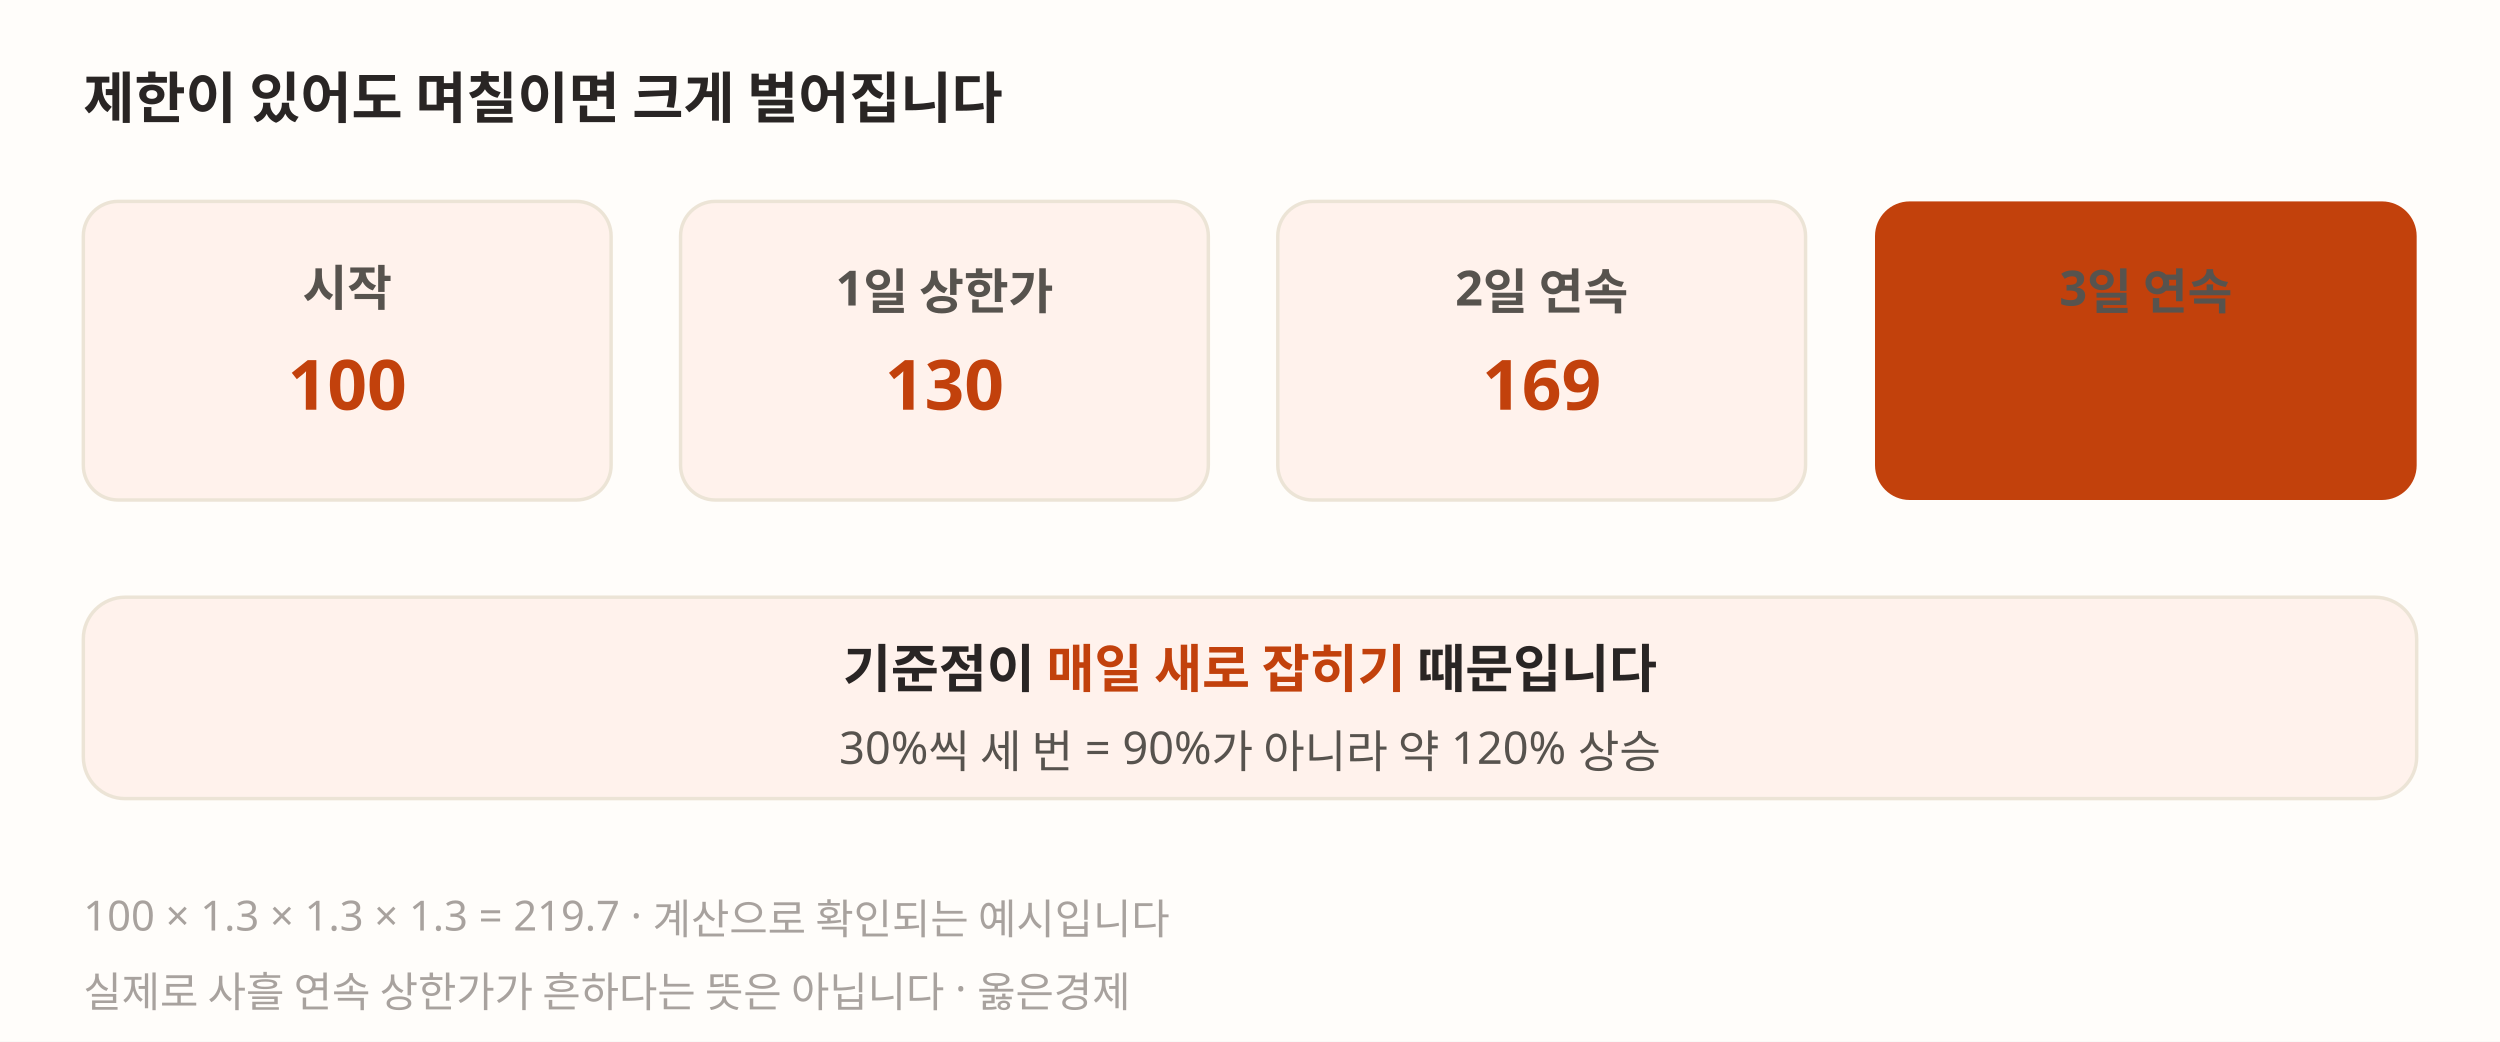
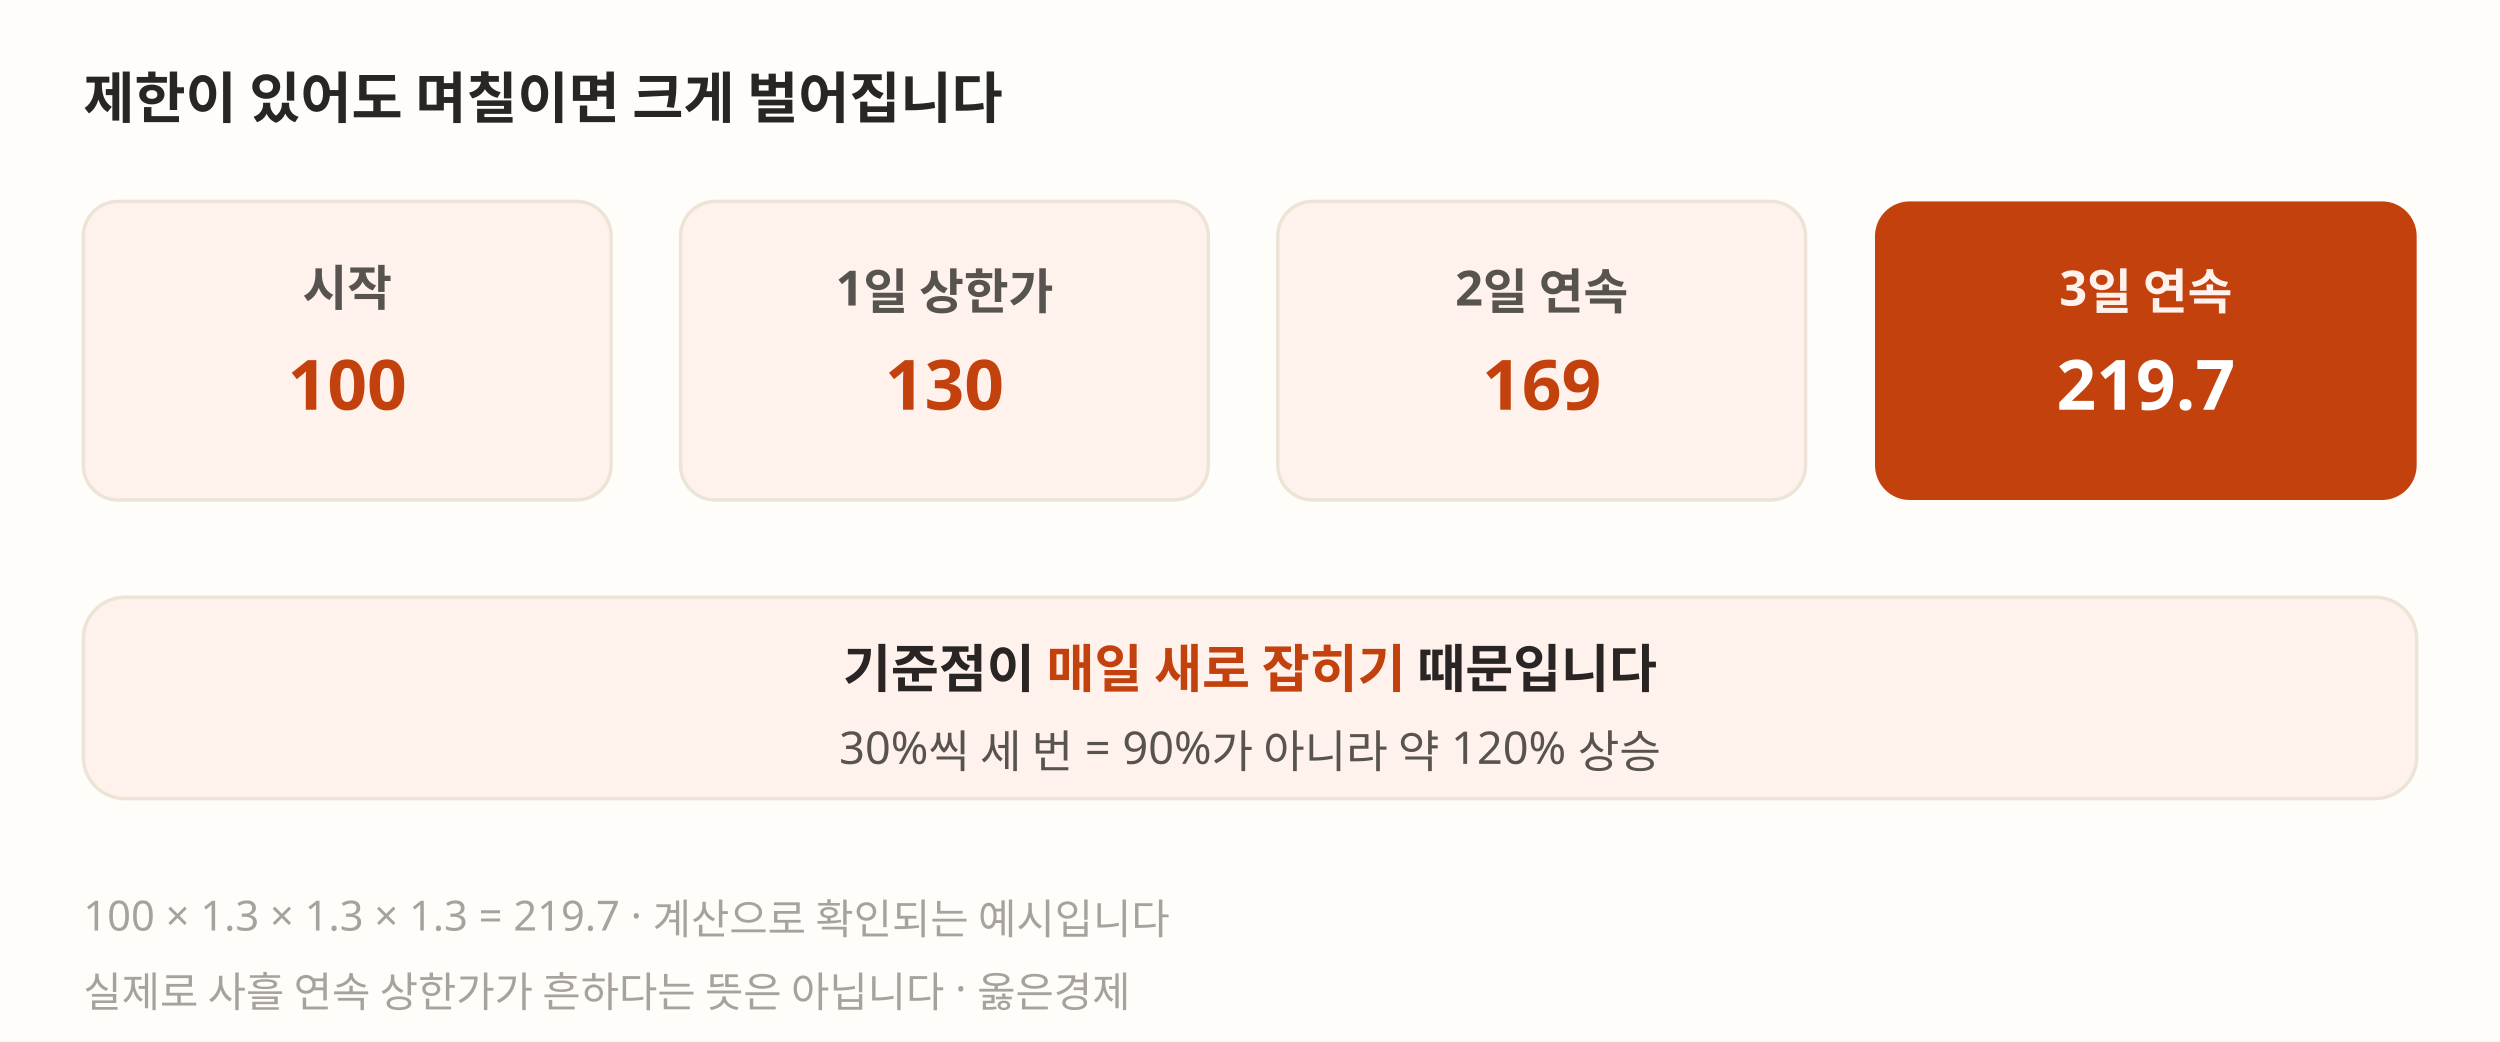
<svg xmlns="http://www.w3.org/2000/svg" viewBox="0 0 720 300" width="720" height="300" role="img" aria-label="하루 30퍼센트 제한이 있어도 사흘 연속 상한가면 2.2배가 된다는 계산. 기준점이 매일 새로 잡히기 때문이다">
  <style>
    .t{font-family:'Apple SD Gothic Neo','Malgun Gothic',sans-serif}
    .h{font-size:16px;font-weight:700;fill:#292524}
    .d{font-size:14px;font-weight:700;fill:#57534e}
    .v{font-size:20px;font-weight:900;fill:#c2410c}
    .sm{font-size:12px;fill:#a8a29e}
  </style>
  <rect width="720" height="300" fill="#fffdfa" />
  <text class="t h" x="24" y="34">제한이 있어도 며칠이면 크게 벌어집니다</text>
  <rect x="24" y="58" width="152" height="86" rx="10" fill="#fff2ec" stroke="#ece4d6" />
  <text class="t d" x="100" y="88" text-anchor="middle">시작</text>
  <text class="t v" x="100" y="118" text-anchor="middle">100</text>
  <rect x="196" y="58" width="152" height="86" rx="10" fill="#fff2ec" stroke="#ece4d6" />
  <text class="t d" x="272" y="88" text-anchor="middle">1일 상한가</text>
  <text class="t v" x="272" y="118" text-anchor="middle">130</text>
  <rect x="368" y="58" width="152" height="86" rx="10" fill="#fff2ec" stroke="#ece4d6" />
  <text class="t d" x="444" y="88" text-anchor="middle">2일 연속</text>
  <text class="t v" x="444" y="118" text-anchor="middle">169</text>
  <rect x="540" y="58" width="156" height="86" rx="10" fill="#c2410c" />
-   <text class="t d" x="618" y="88" text-anchor="middle" fill="#ffe8dd">3일 연속</text>
-   <text class="t v" x="618" y="118" text-anchor="middle" fill="#ffffff">219.7</text>
+   <text class="t d" x="618" y="88" text-anchor="middle" style="fill:#fff2ec">3일 연속</text>
+   <text class="t v" x="618" y="118" text-anchor="middle" style="fill:#ffffff">219.7</text>
  <rect x="24" y="172" width="672" height="58" rx="12" fill="#fff2ec" stroke="#ece4d6" />
  <text class="t" x="360" y="198" text-anchor="middle" font-size="15" font-weight="700" fill="#292524">기준점이 <tspan fill="#c2410c">매일 새로 잡히기</tspan> 때문입니다</text>
  <text class="t" x="360" y="220" text-anchor="middle" font-size="13" fill="#57534e">30%씩 세 번 = 90%가 아니라 약 120% 상승</text>
  <text class="t sm" x="24" y="268">100 × 1.3 × 1.3 × 1.3 = 219.7 · 계산으로 확인되는 예시입니다</text>
  <text class="t sm" x="24" y="290">실제로 사흘 연속 상한가가 흔하다는 뜻은 아닙니다 · 옳은경제</text>
</svg>
